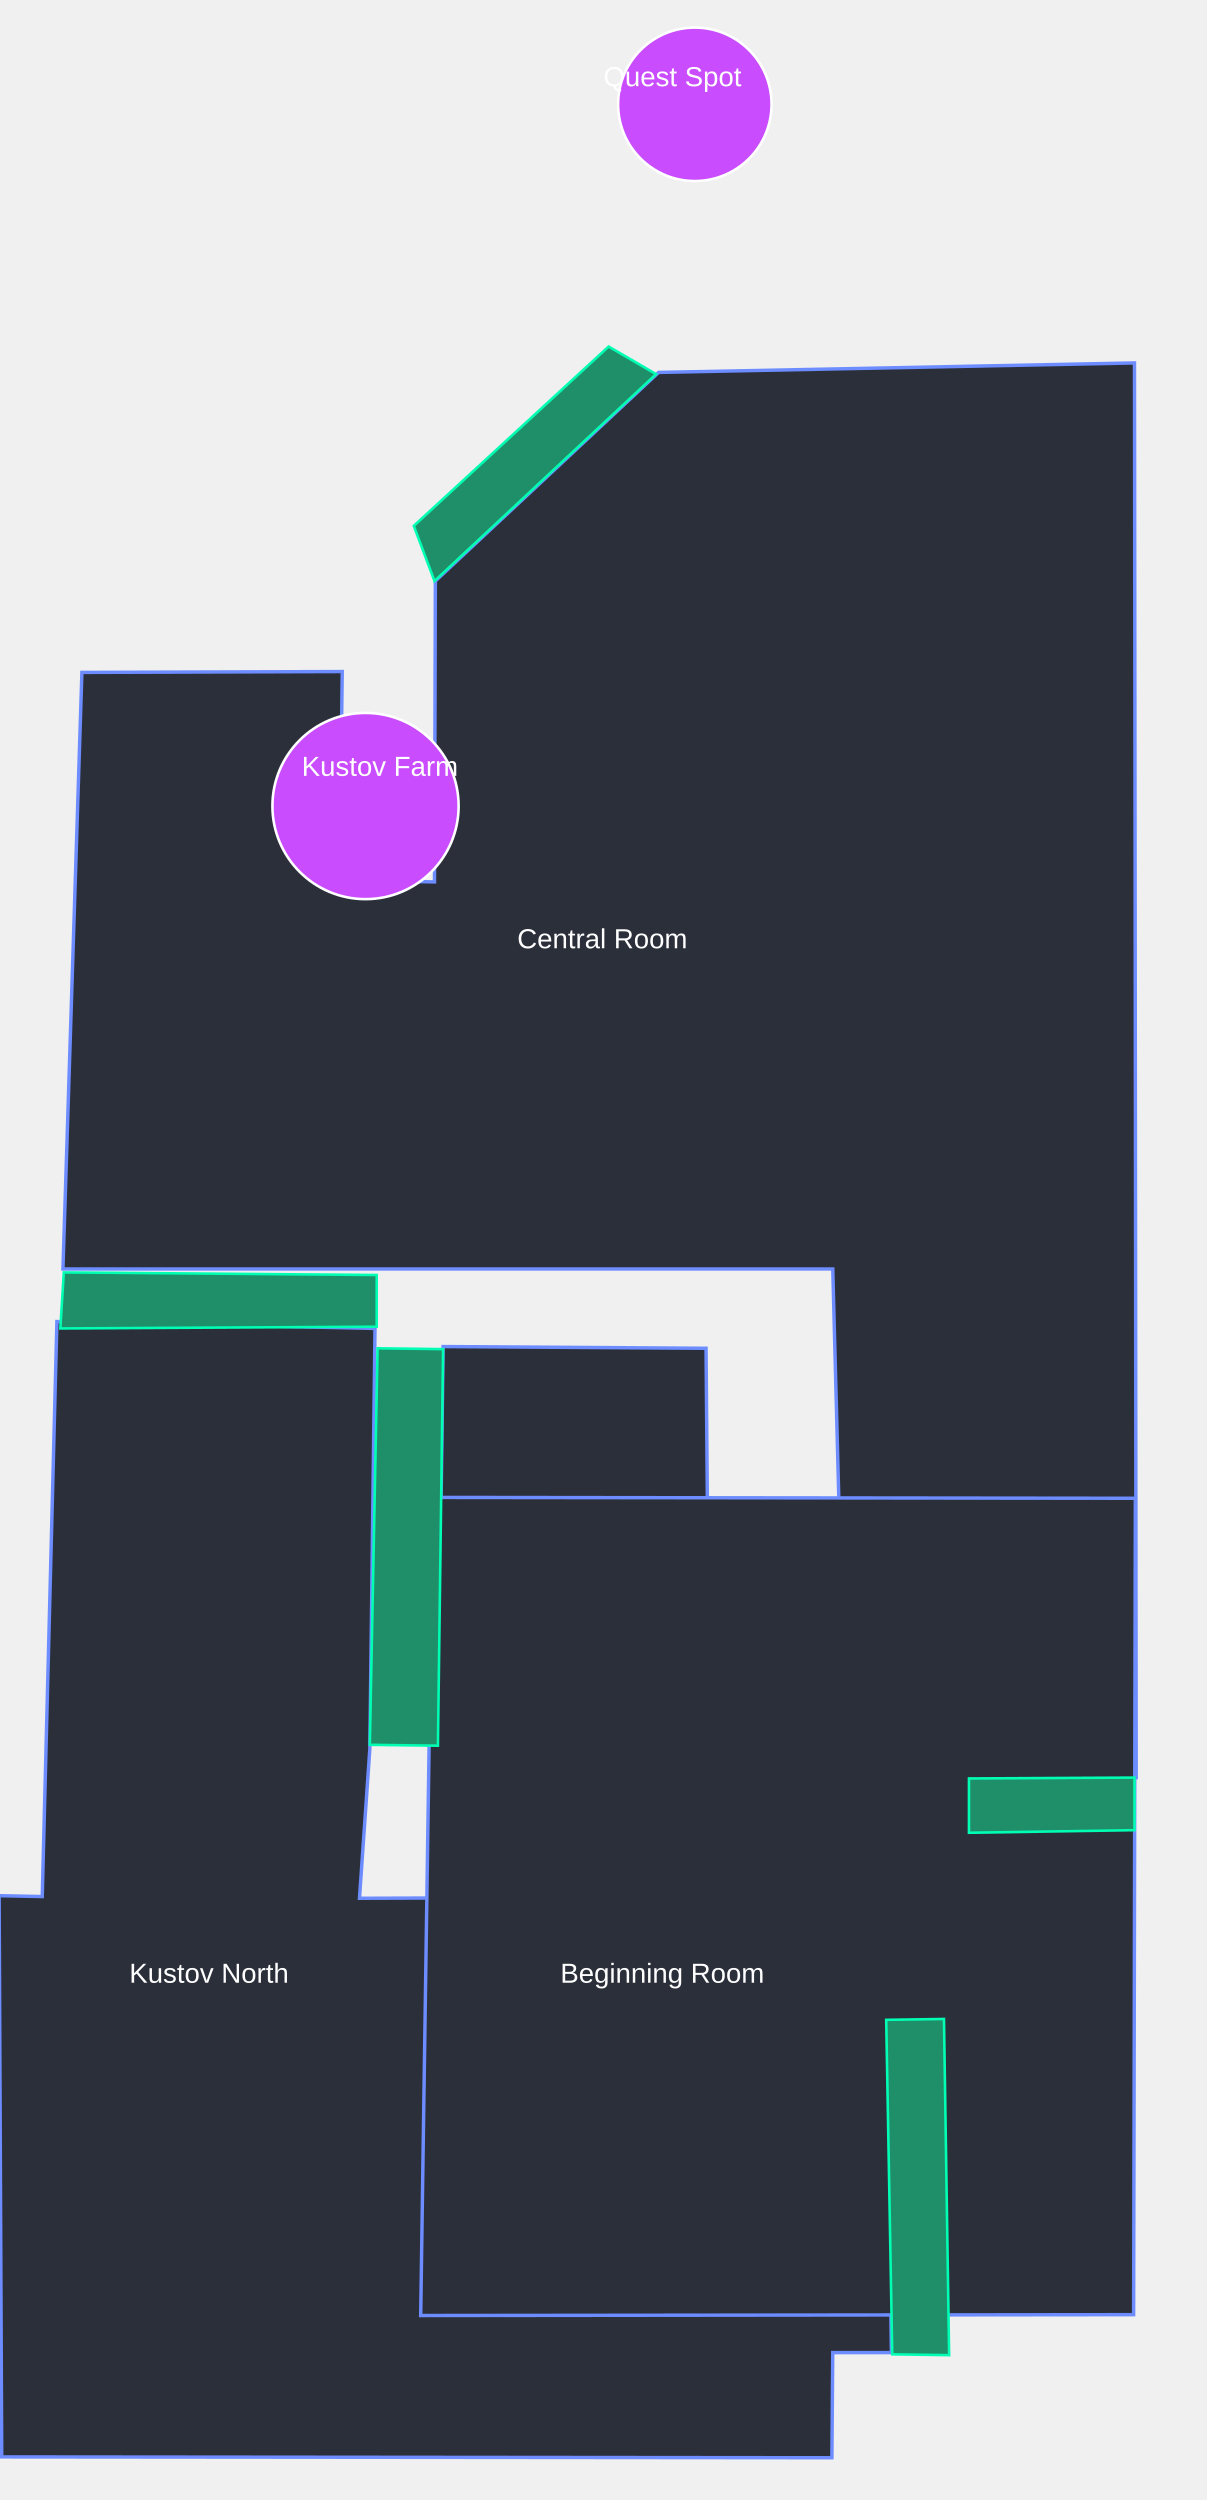
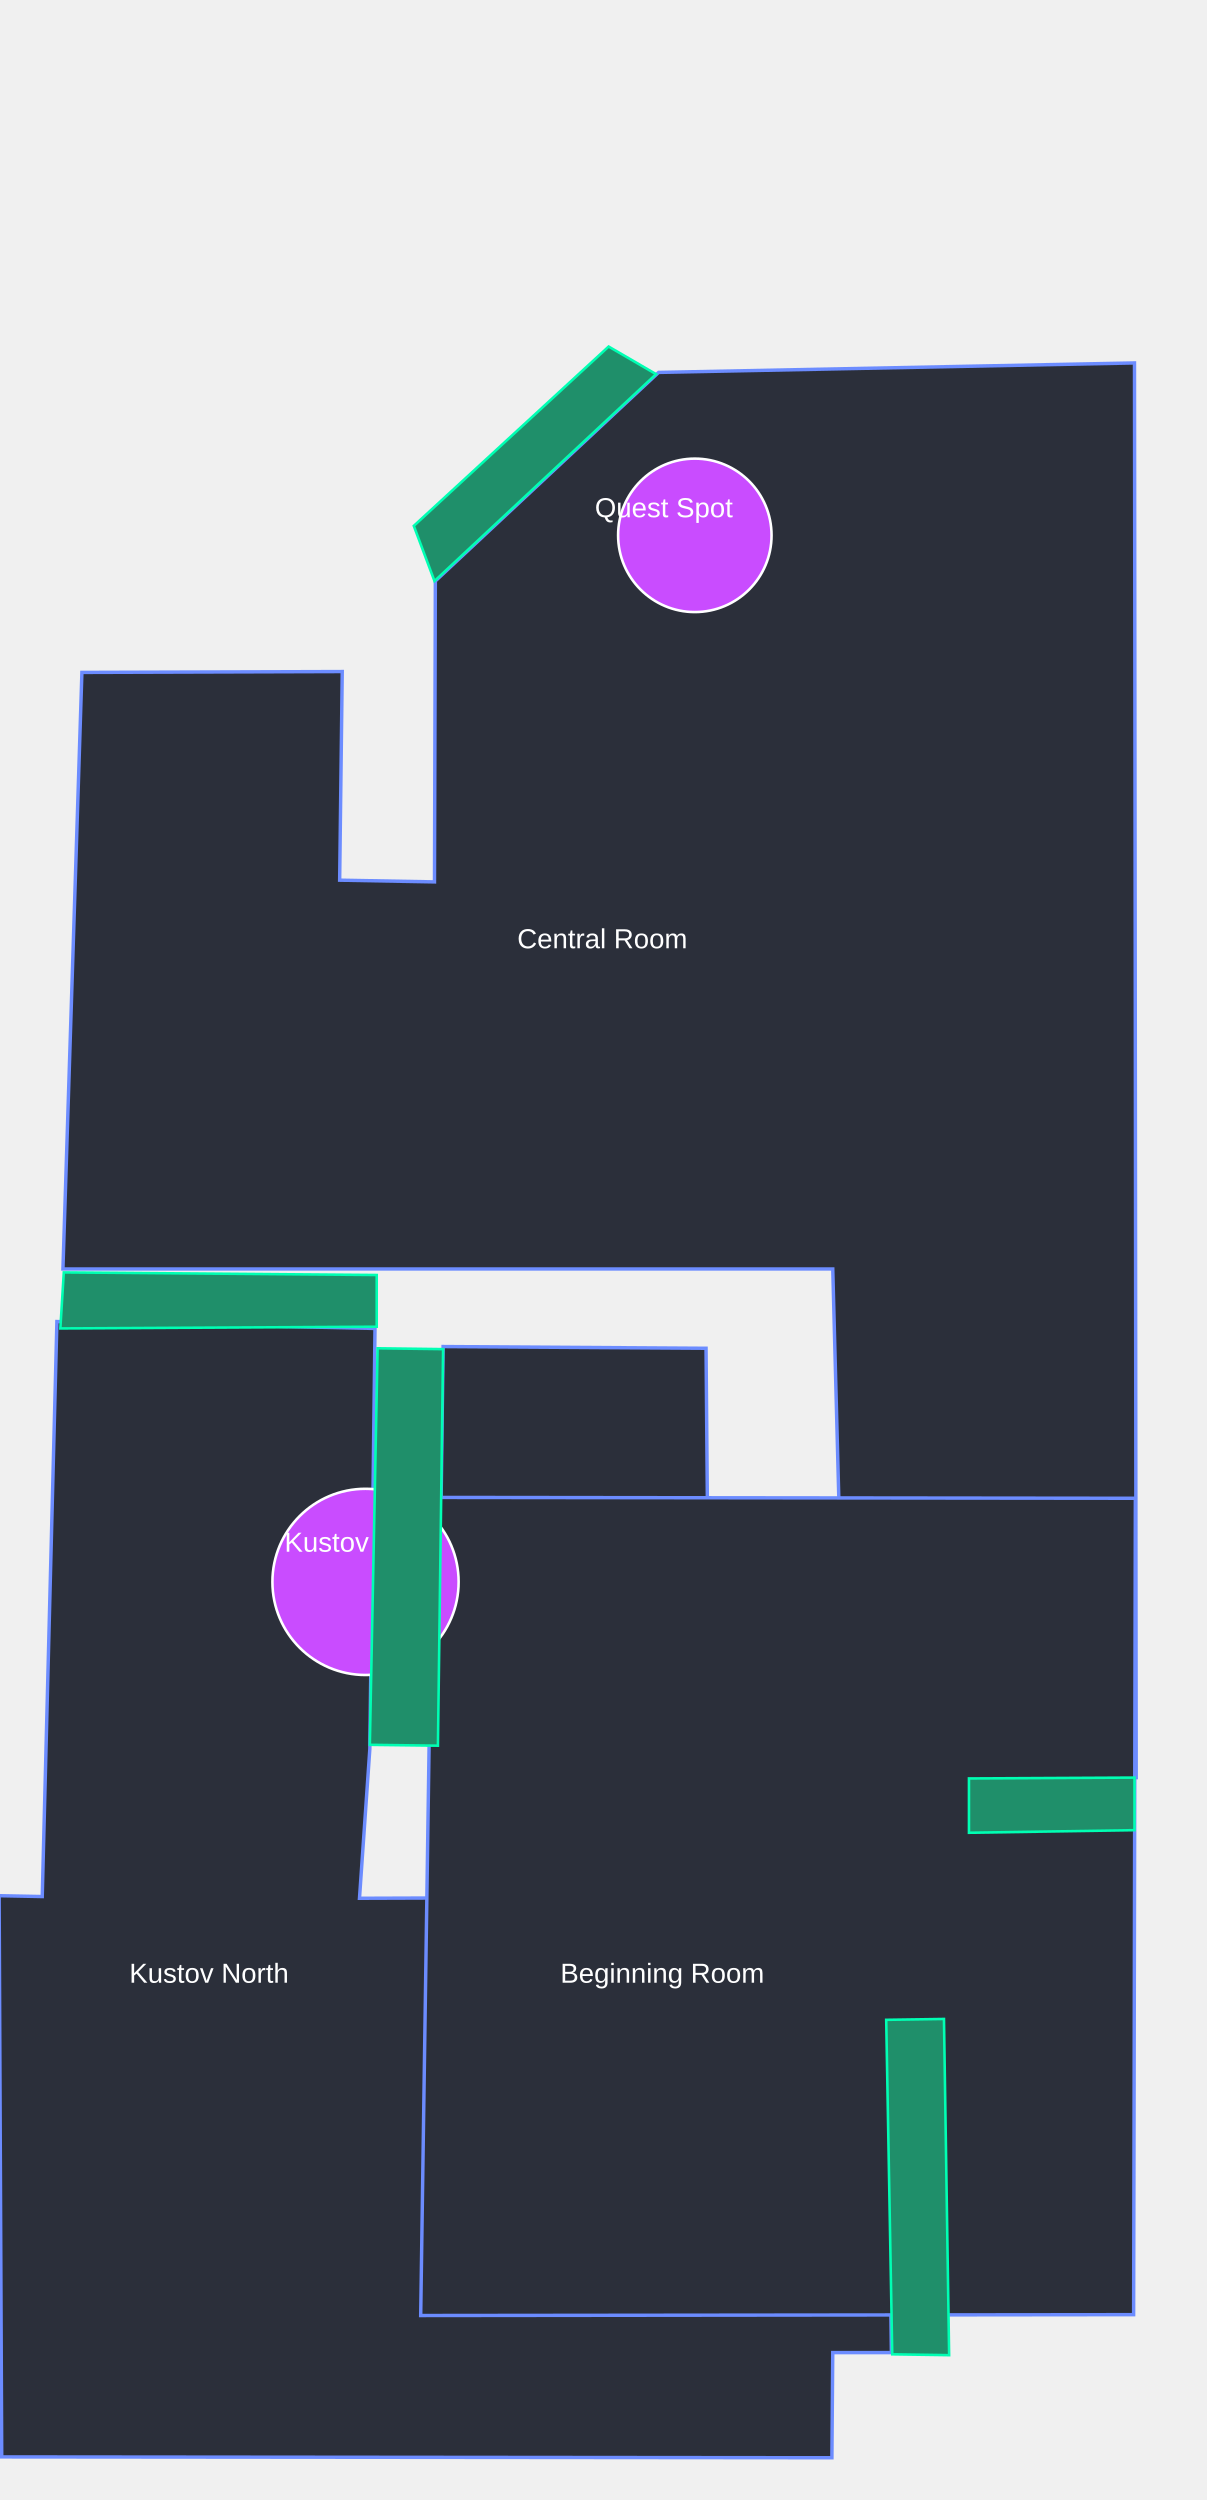
<svg xmlns="http://www.w3.org/2000/svg" viewBox="0 0 1400 2900">
  <style>
.room { fill:#2b2f3a; stroke:#6c8cff; stroke-width:4; }
.gate { fill:#1f8f6a; stroke:#00ffb3; stroke-width:3; }
.poi  { fill:#c94cff; stroke:#ffffff; stroke-width:3; }
.label { fill:white; font-size:32px; font-family:Arial, sans-serif; }
</style>
  <polygon class="room" points=" 397,779 95,780 73,1472 966,1472 981,2041 1123,2063 1318,2062 1316,421 764,432 505,674 504,1023 394,1021" />
  <text class="label" x="600" y="1100">Central Room</text>
  <polygon class="room" points=" 508,2024 823,2024 819,1564 514,1562" />
  <text class="label" x="560" y="1850">Mission Room</text>
  <polygon class="room" points=" 66,1533 435,1541 429,2029 417,2202 963,2200 964,2342 1029,2340 1034,2729 966,2729 965,2851 2,2850 -1,2199 49,2200" />
  <text class="label" x="150" y="2300">Kustov North</text>
  <polygon class="room" points=" 502,1737 488,2686 1315,2685 1317,1738" />
  <text class="label" x="650" y="2300">Beginning Room</text>
-   <circle class="poi" cx="424" cy="935" r="108" />
-   <text class="label" x="350" y="900">Kustov Farm</text>
-   <circle class="poi" cx="806" cy="121" r="89" />
-   <text class="label" x="700" y="100">Quest Spot</text>
+   <circle class="poi" cx="424" cy="1835" r="108" />
+   <text class="label" x="330" y="1800">Kustov Farm</text>
+   <circle class="poi" cx="806" cy="621" r="89" />
+   <text class="label" x="690" y="600">Quest Spot</text>
  <polygon class="gate" points=" 438,1564 514,1565 508,2025 429,2024" />
  <polygon class="gate" points=" 74,1476 70,1541 437,1539 437,1479" />
  <polygon class="gate" points=" 1124,2126 1124,2063 1316,2062 1316,2123" />
  <polygon class="gate" points=" 1028,2343 1035,2731 1101,2732 1095,2342" />
  <polygon class="gate" points=" 504,674 761,434 706,402 480,610" />
</svg>
